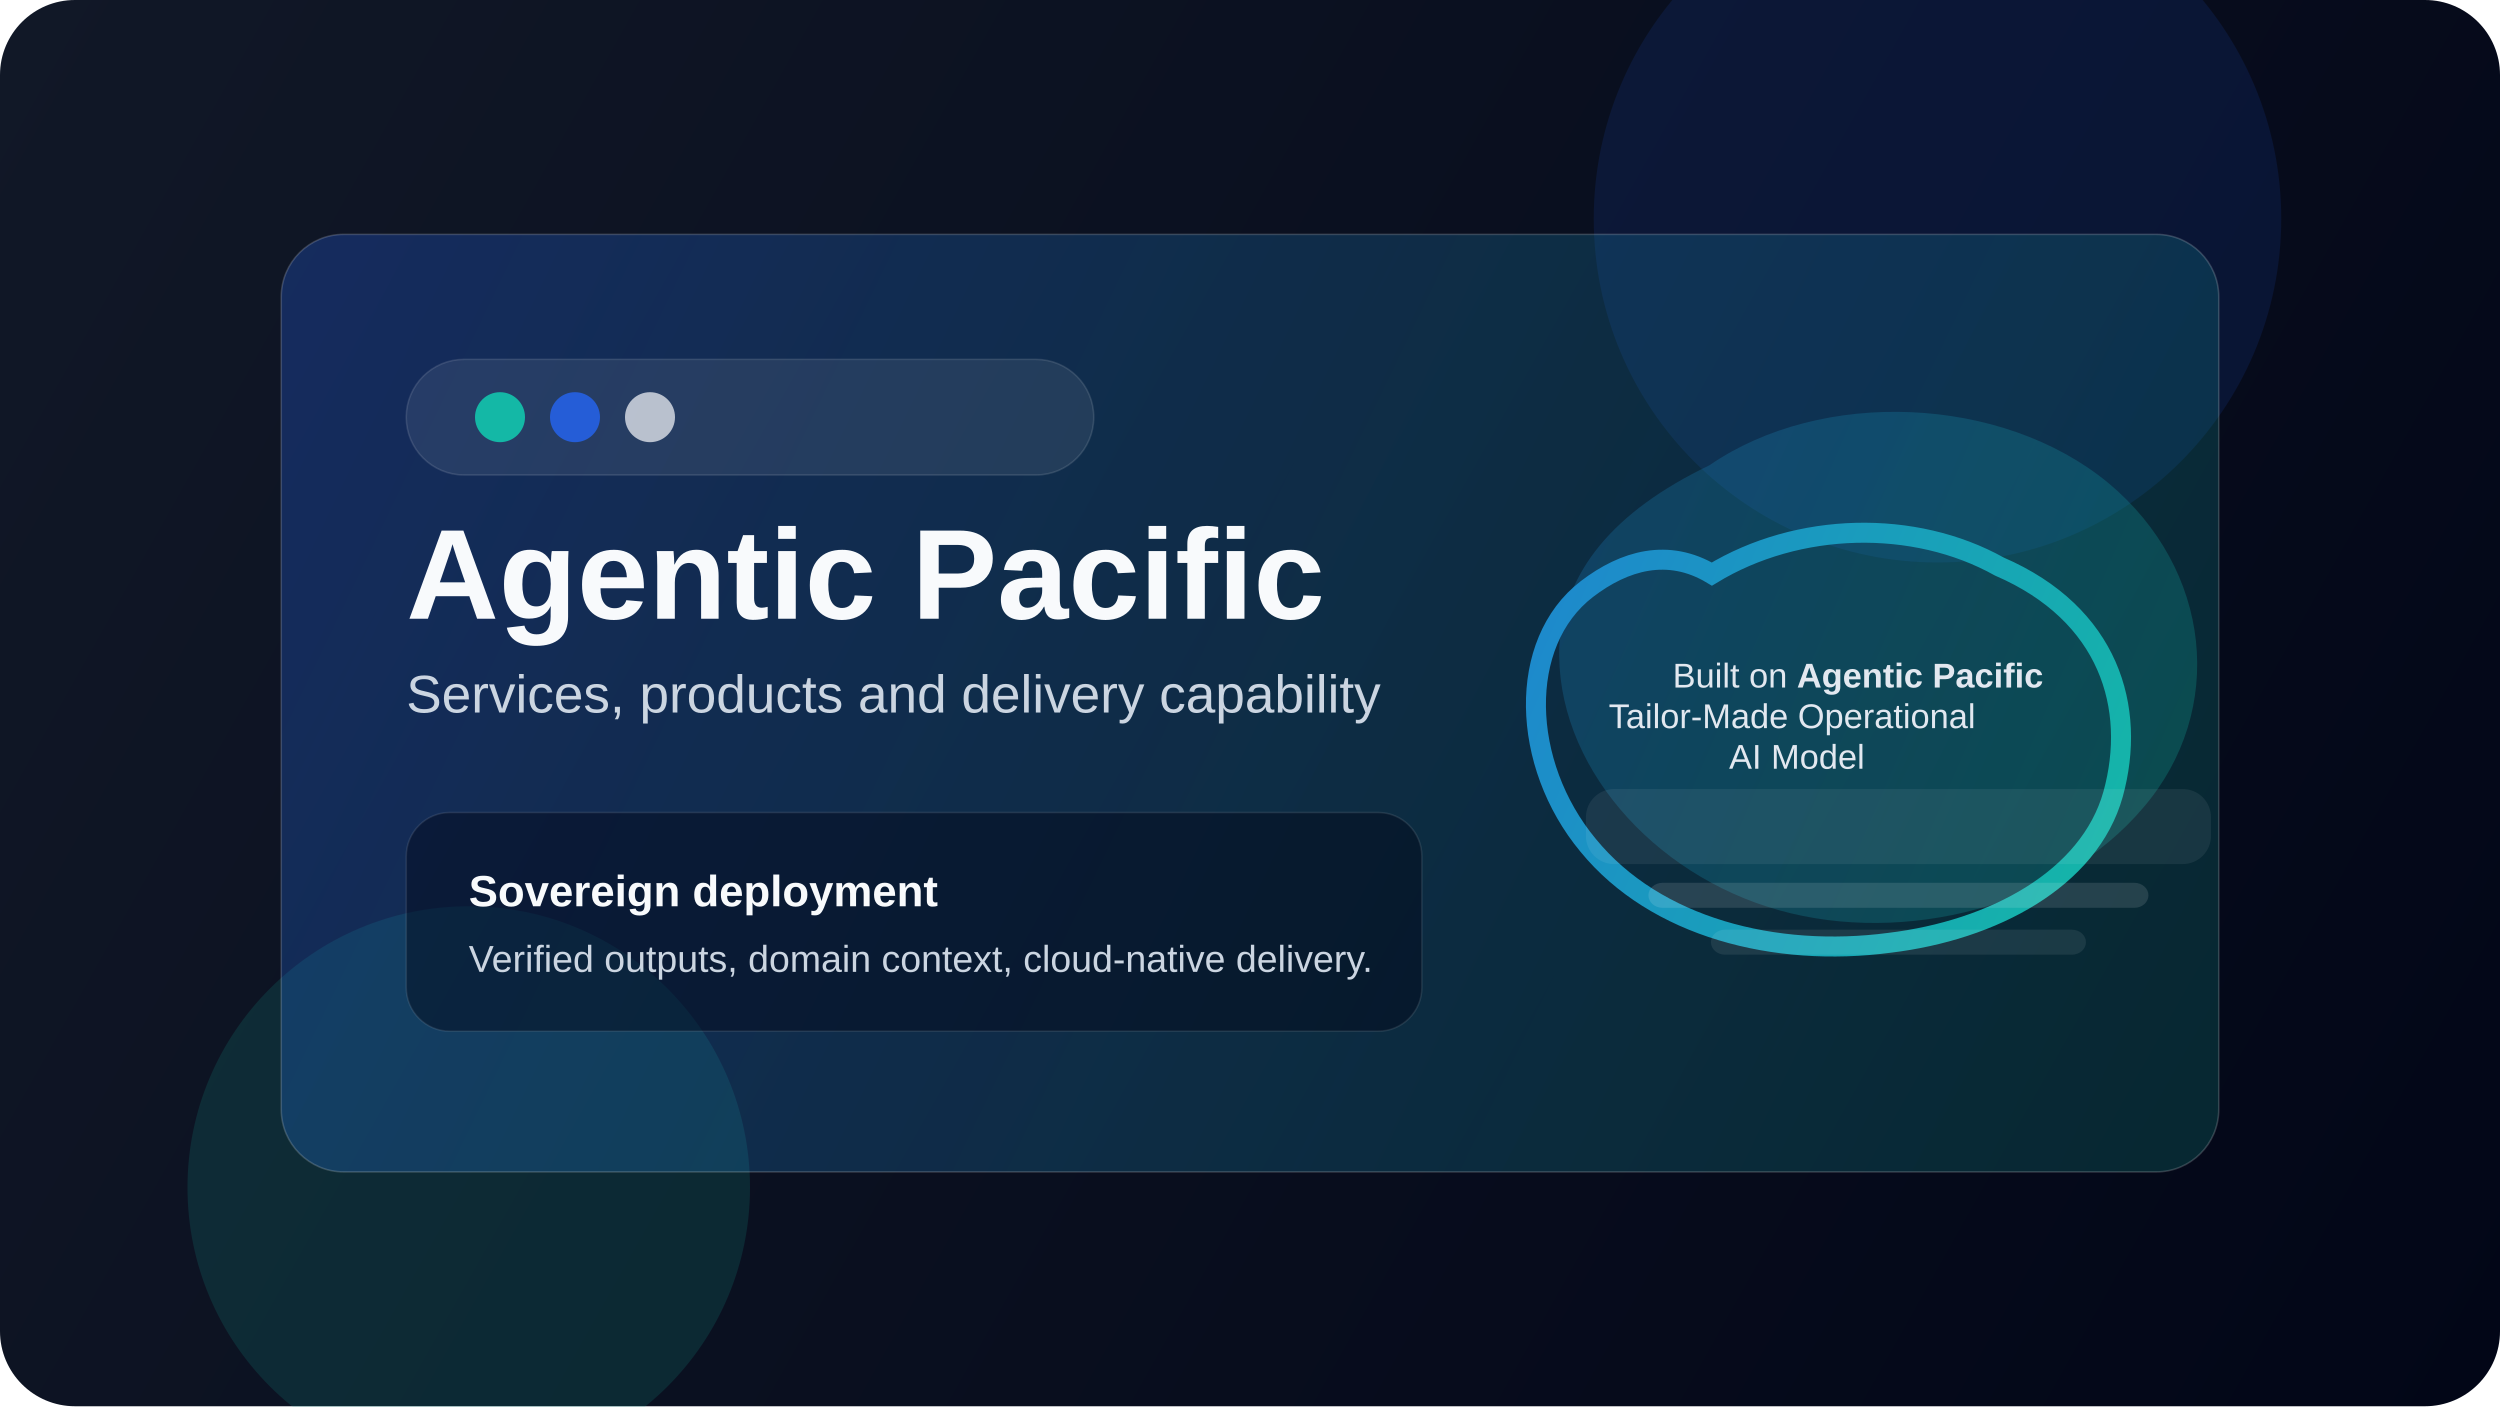
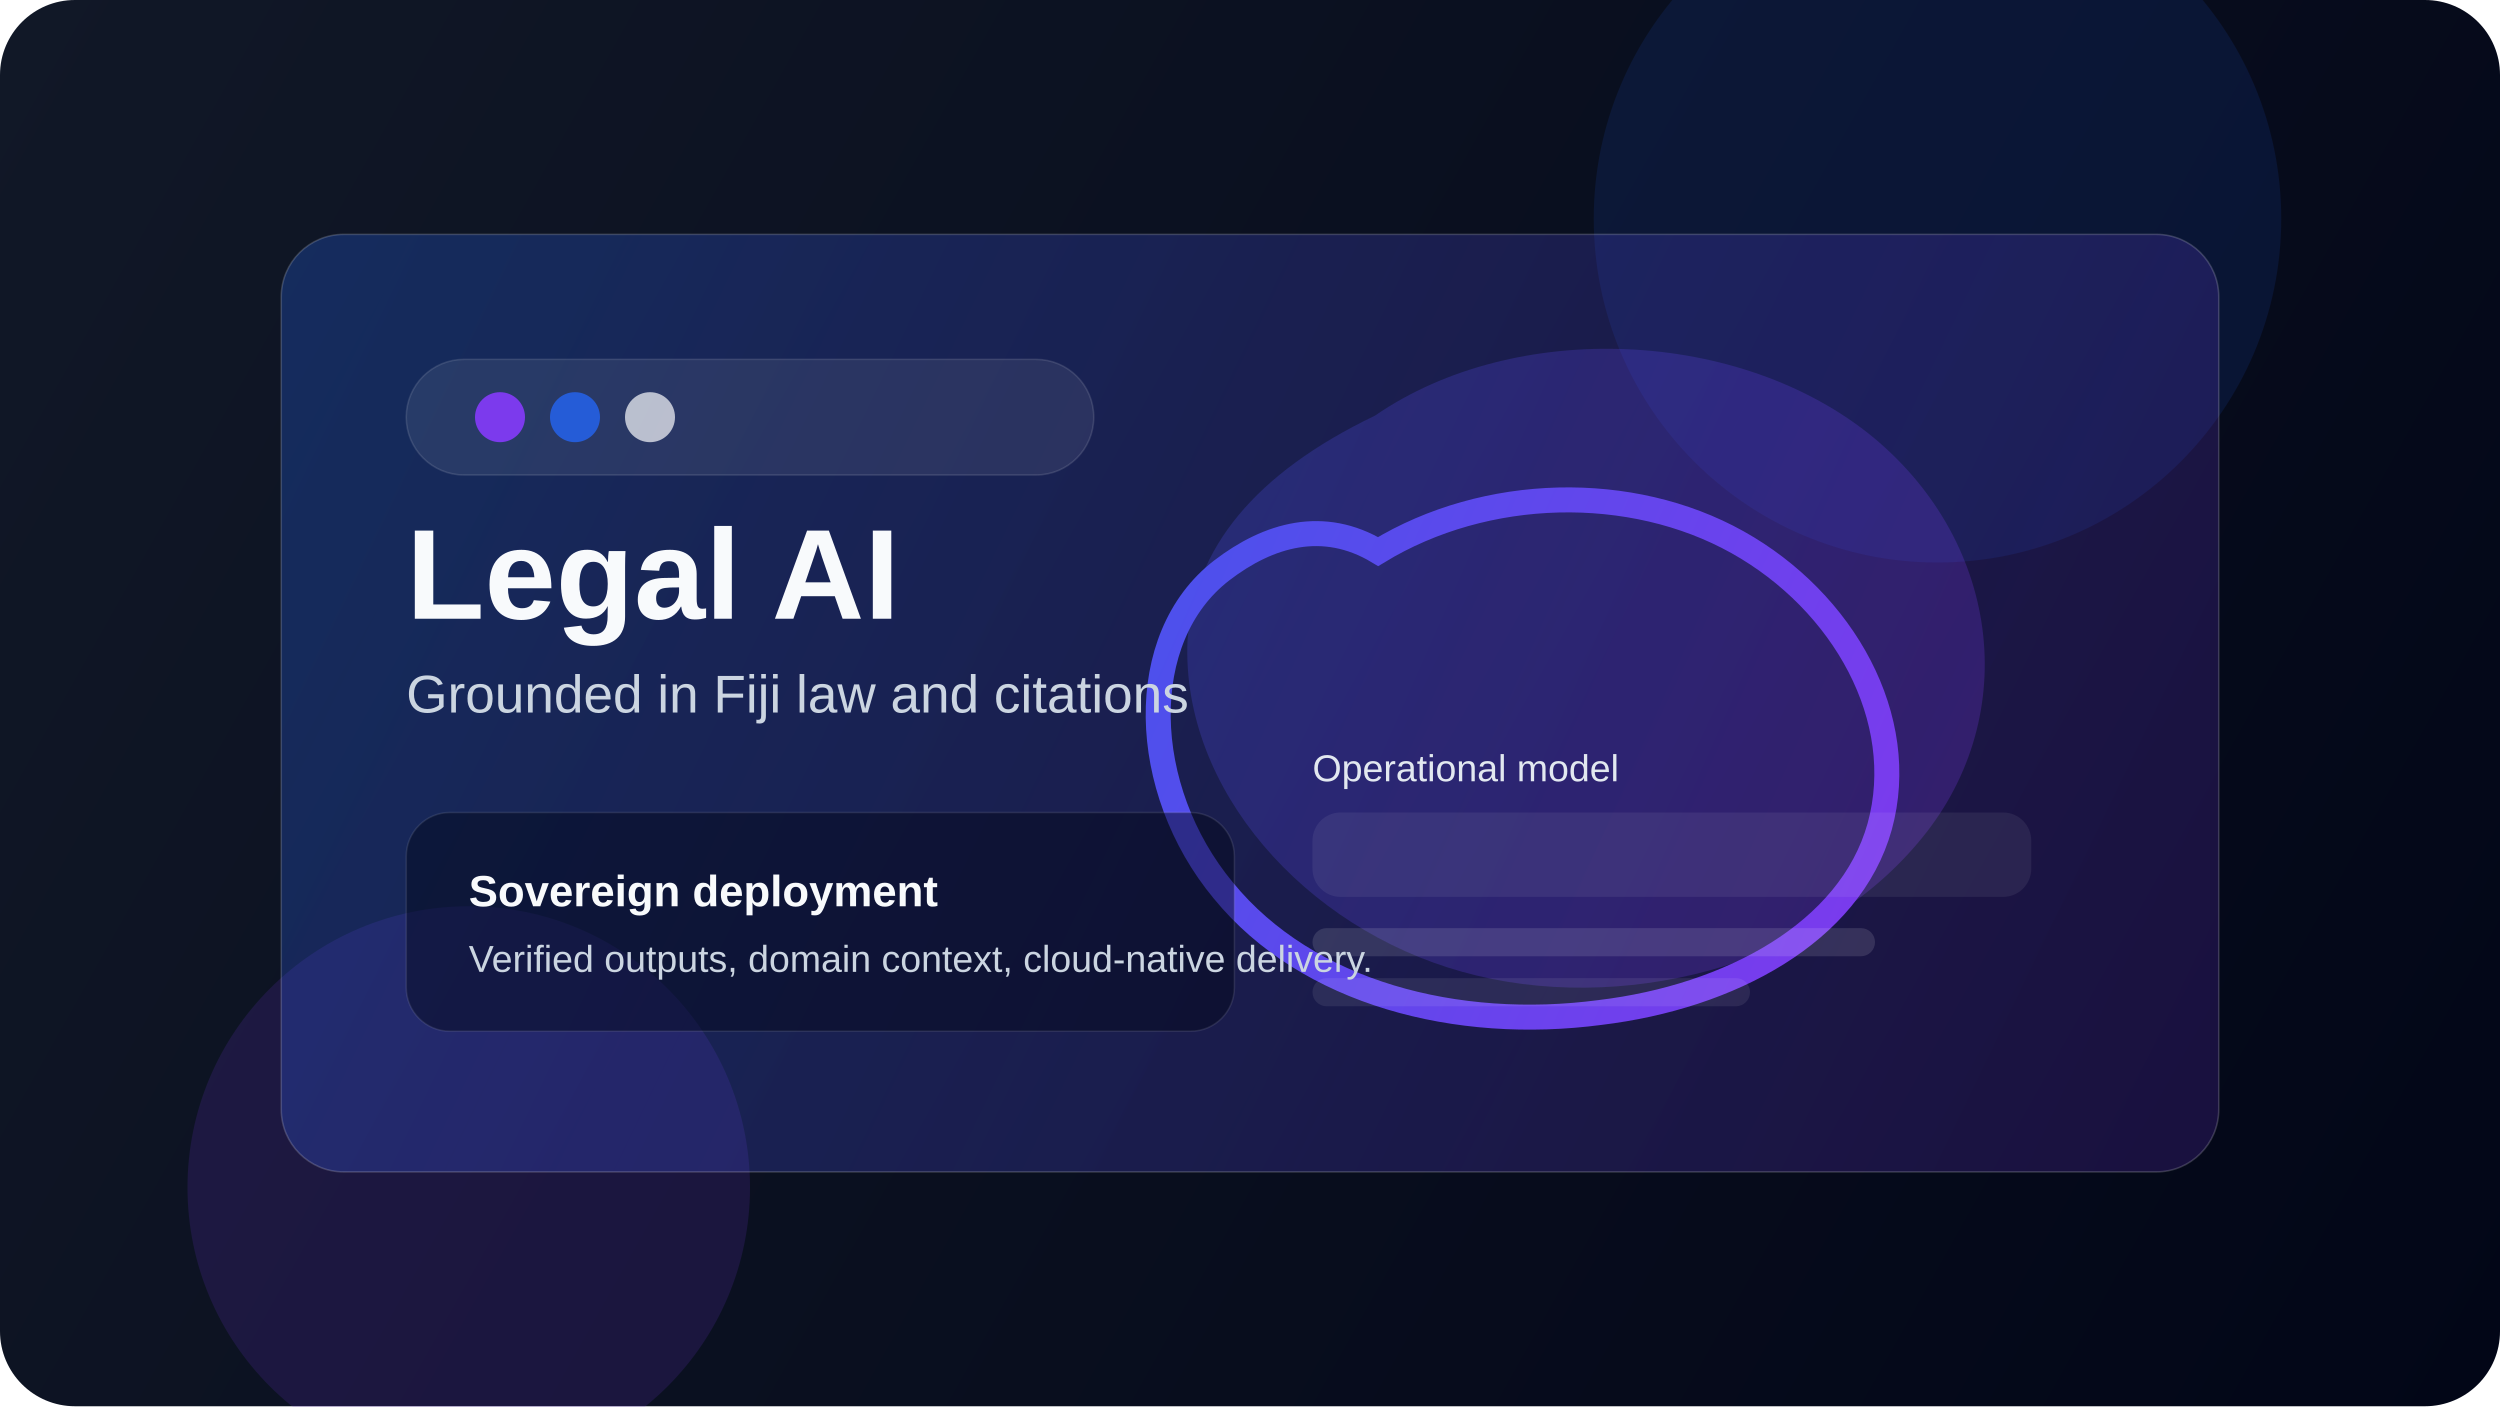
<svg xmlns="http://www.w3.org/2000/svg" width="1600" height="900" viewBox="0 0 1600 900" fill="none">
  <defs>
    <linearGradient id="bg" x1="0" y1="0" x2="1600" y2="900" gradientUnits="userSpaceOnUse">
      <stop stop-color="#111827" />
      <stop offset="1" stop-color="#020617" />
    </linearGradient>
    <linearGradient id="panel" x1="240" y1="180" x2="1360" y2="720" gradientUnits="userSpaceOnUse">
      <stop stop-color="#2563eb" stop-opacity="0.28" />
-       <stop offset="1" stop-color="#14b8a6" stop-opacity="0.18" />
+       <stop offset="1" stop-color="#7c3aed" stop-opacity="0.18" />
    </linearGradient>
-     <linearGradient id="orbit" x1="320" y1="280" x2="1200" y2="660" gradientUnits="userSpaceOnUse">
+     <linearGradient id="orbit" x1="320" y1="280" x2="1180" y2="660" gradientUnits="userSpaceOnUse">
      <stop stop-color="#2563eb" />
-       <stop offset="1" stop-color="#14b8a6" />
+       <stop offset="1" stop-color="#7c3aed" />
    </linearGradient>
  </defs>
  <rect width="1600" height="900" rx="48" fill="url(#bg)" />
  <circle cx="1240" cy="140" r="220" fill="#2563eb" fill-opacity="0.12" />
-   <circle cx="300" cy="760" r="180" fill="#14b8a6" fill-opacity="0.15" />
+   <circle cx="300" cy="760" r="180" fill="#7c3aed" fill-opacity="0.15" />
  <rect x="180" y="150" width="1240" height="600" rx="40" fill="url(#panel)" stroke="rgba(255,255,255,0.18)" />
  <rect x="260" y="230" width="440" height="74" rx="37" fill="rgba(255,255,255,0.08)" stroke="rgba(255,255,255,0.12)" />
-   <circle cx="320" cy="267" r="16" fill="#14b8a6" />
+   <circle cx="320" cy="267" r="16" fill="#7c3aed" />
  <circle cx="368" cy="267" r="16" fill="#2563eb" fill-opacity="0.85" />
  <circle cx="416" cy="267" r="16" fill="#F8FAFC" fill-opacity="0.7" />
-   <g transform="translate(390, 85) scale(0.8)">
-     <path d="M880 266C970 204 1114 210 1199 280C1282 349 1294 462 1227 540C1160 619 1036 650 936 622C835 594 756 505 760 410C764 351 803 303 880 266Z" fill="url(#orbit)" fill-opacity="0.24" />
-     <path d="M882 353C951 311 1044 309 1112 347C1200 385 1222 460 1203 529C1184 597 1107 638 1024 648C933 660 837 636 783 570C729 505 726 408 782 365C812 342 847 332 882 353Z" stroke="url(#orbit)" stroke-width="16" stroke-linecap="round" />
-   </g>
-   <rect x="260" y="520" width="650" height="140" rx="28" fill="rgba(2,6,23,0.46)" stroke="rgba(255,255,255,0.10)" />
-   <rect x="1015" y="505" width="400" height="48" rx="18" fill="rgba(255,255,255,0.07)" />
-   <rect x="1055" y="565" width="320" height="16" rx="9" fill="rgba(255,255,255,0.12)" />
-   <rect x="1095" y="595" width="240" height="16" rx="9" fill="rgba(255,255,255,0.08)" />
-   <text x="260" y="396" fill="#F8FAFC" font-size="82" font-family="Arial, Helvetica, sans-serif" font-weight="700">Agentic Pacific</text>
-   <text x="260" y="456" fill="#CBD5E1" font-size="34" font-family="Arial, Helvetica, sans-serif">Services, products and delivery capability</text>
+   <path d="M880 266C970 204 1114 210 1199 280C1282 349 1294 462 1227 540C1160 619 1036 650 936 622C835 594 756 505 760 410C764 351 803 303 880 266Z" fill="url(#orbit)" fill-opacity="0.24" />
+   <path d="M882 353C951 311 1044 309 1112 347C1180 385 1222 460 1203 529C1184 597 1107 638 1024 648C933 660 837 636 783 570C729 505 726 408 782 365C812 342 847 332 882 353Z" stroke="url(#orbit)" stroke-width="16" stroke-linecap="round" />
+   <rect x="260" y="520" width="530" height="140" rx="28" fill="rgba(2,6,23,0.46)" stroke="rgba(255,255,255,0.10)" />
+   <rect x="840" y="520" width="460" height="54" rx="18" fill="rgba(255,255,255,0.07)" />
+   <rect x="840" y="594" width="360" height="18" rx="9" fill="rgba(255,255,255,0.12)" />
+   <rect x="840" y="626" width="280" height="18" rx="9" fill="rgba(255,255,255,0.08)" />
+   <text x="260" y="396" fill="#F8FAFC" font-size="82" font-family="Arial, Helvetica, sans-serif" font-weight="700">Legal AI</text>
+   <text x="260" y="456" fill="#CBD5E1" font-size="34" font-family="Arial, Helvetica, sans-serif">Grounded in Fiji law and citations</text>
  <text x="300" y="580" fill="#F8FAFC" font-size="28" font-family="Arial, Helvetica, sans-serif" font-weight="700">Sovereign deployment</text>
  <text x="300" y="622" fill="#CBD5E1" font-size="24" font-family="Arial, Helvetica, sans-serif">Verified outputs, domain context, cloud-native delivery.</text>
-   <text x="1150" y="440" text-anchor="middle" fill="#E2E8F0" font-size="22" font-family="Arial, Helvetica, sans-serif">
-     <tspan x="1150" dy="0" text-anchor="end">Built on </tspan>
-     <tspan x="1150" dy="0" font-weight="700" text-anchor="start">Agentic Pacific</tspan>
-     <tspan x="1150" dy="26" text-anchor="middle">Tailor-Made Operational</tspan>
-     <tspan x="1150" dy="26" text-anchor="middle">AI Model</tspan>
-   </text>
+   <text x="840" y="500" fill="#E2E8F0" font-size="24" font-family="Arial, Helvetica, sans-serif">Operational model</text>
</svg>
